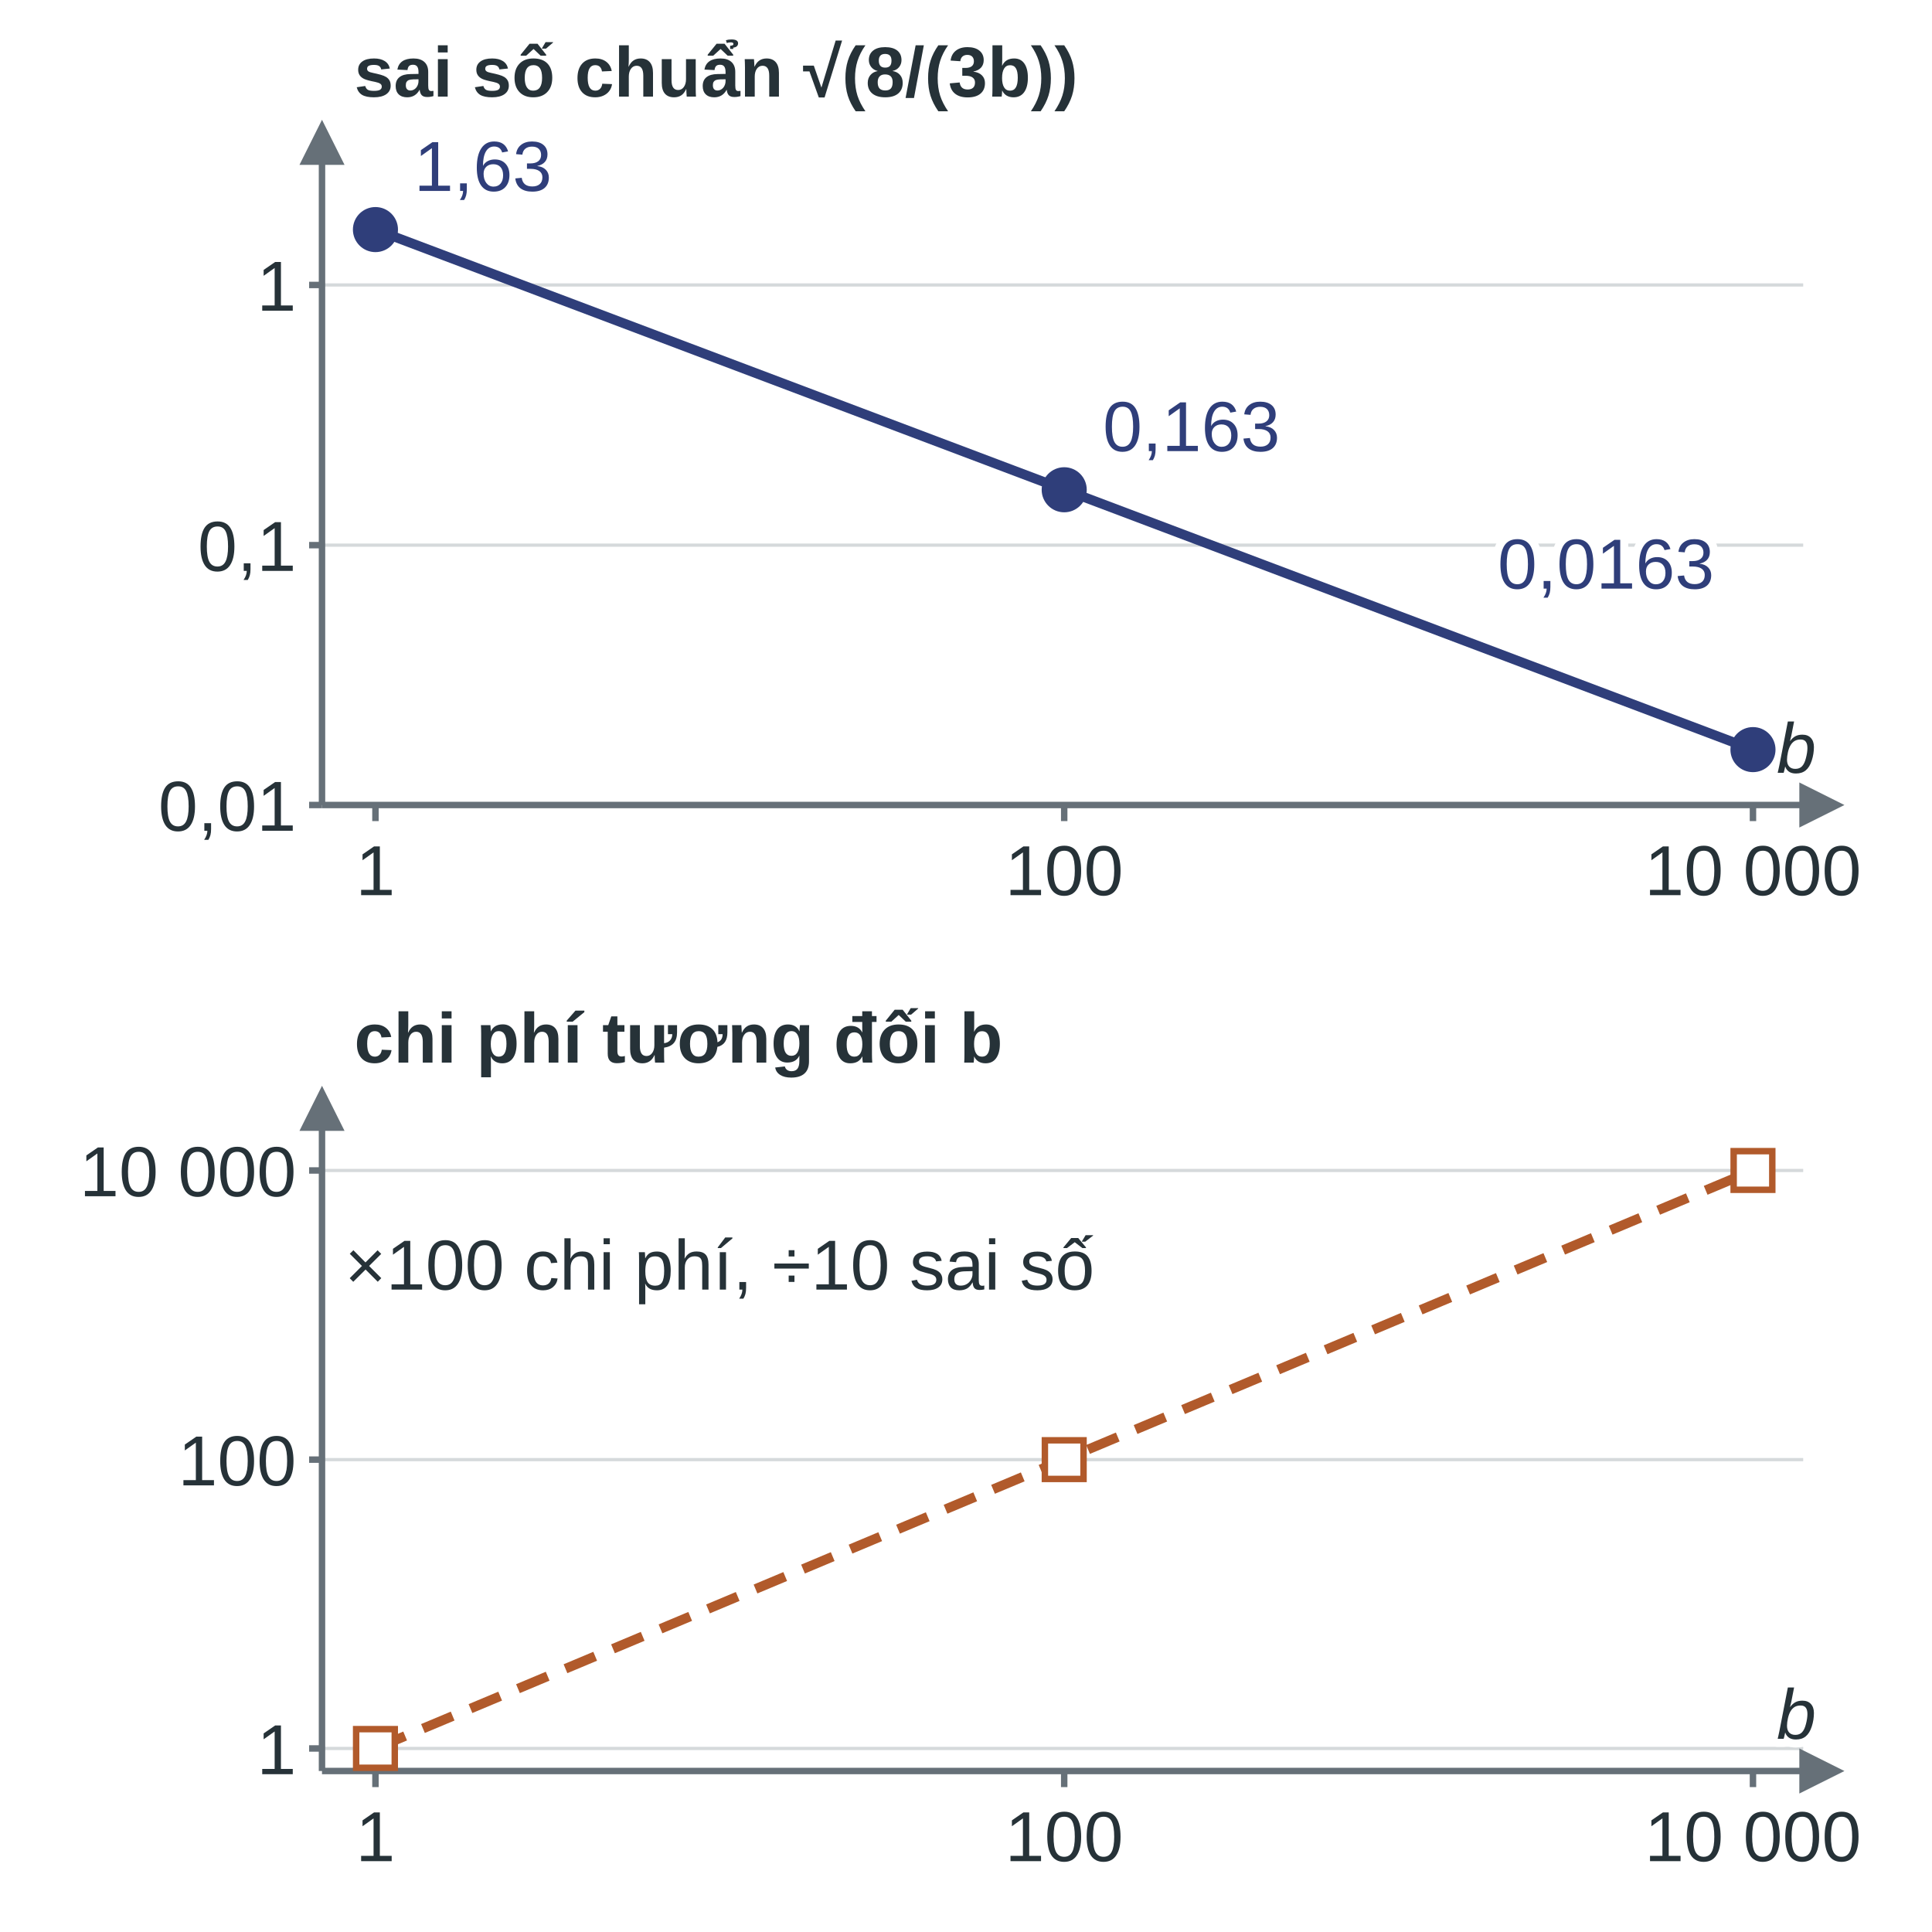
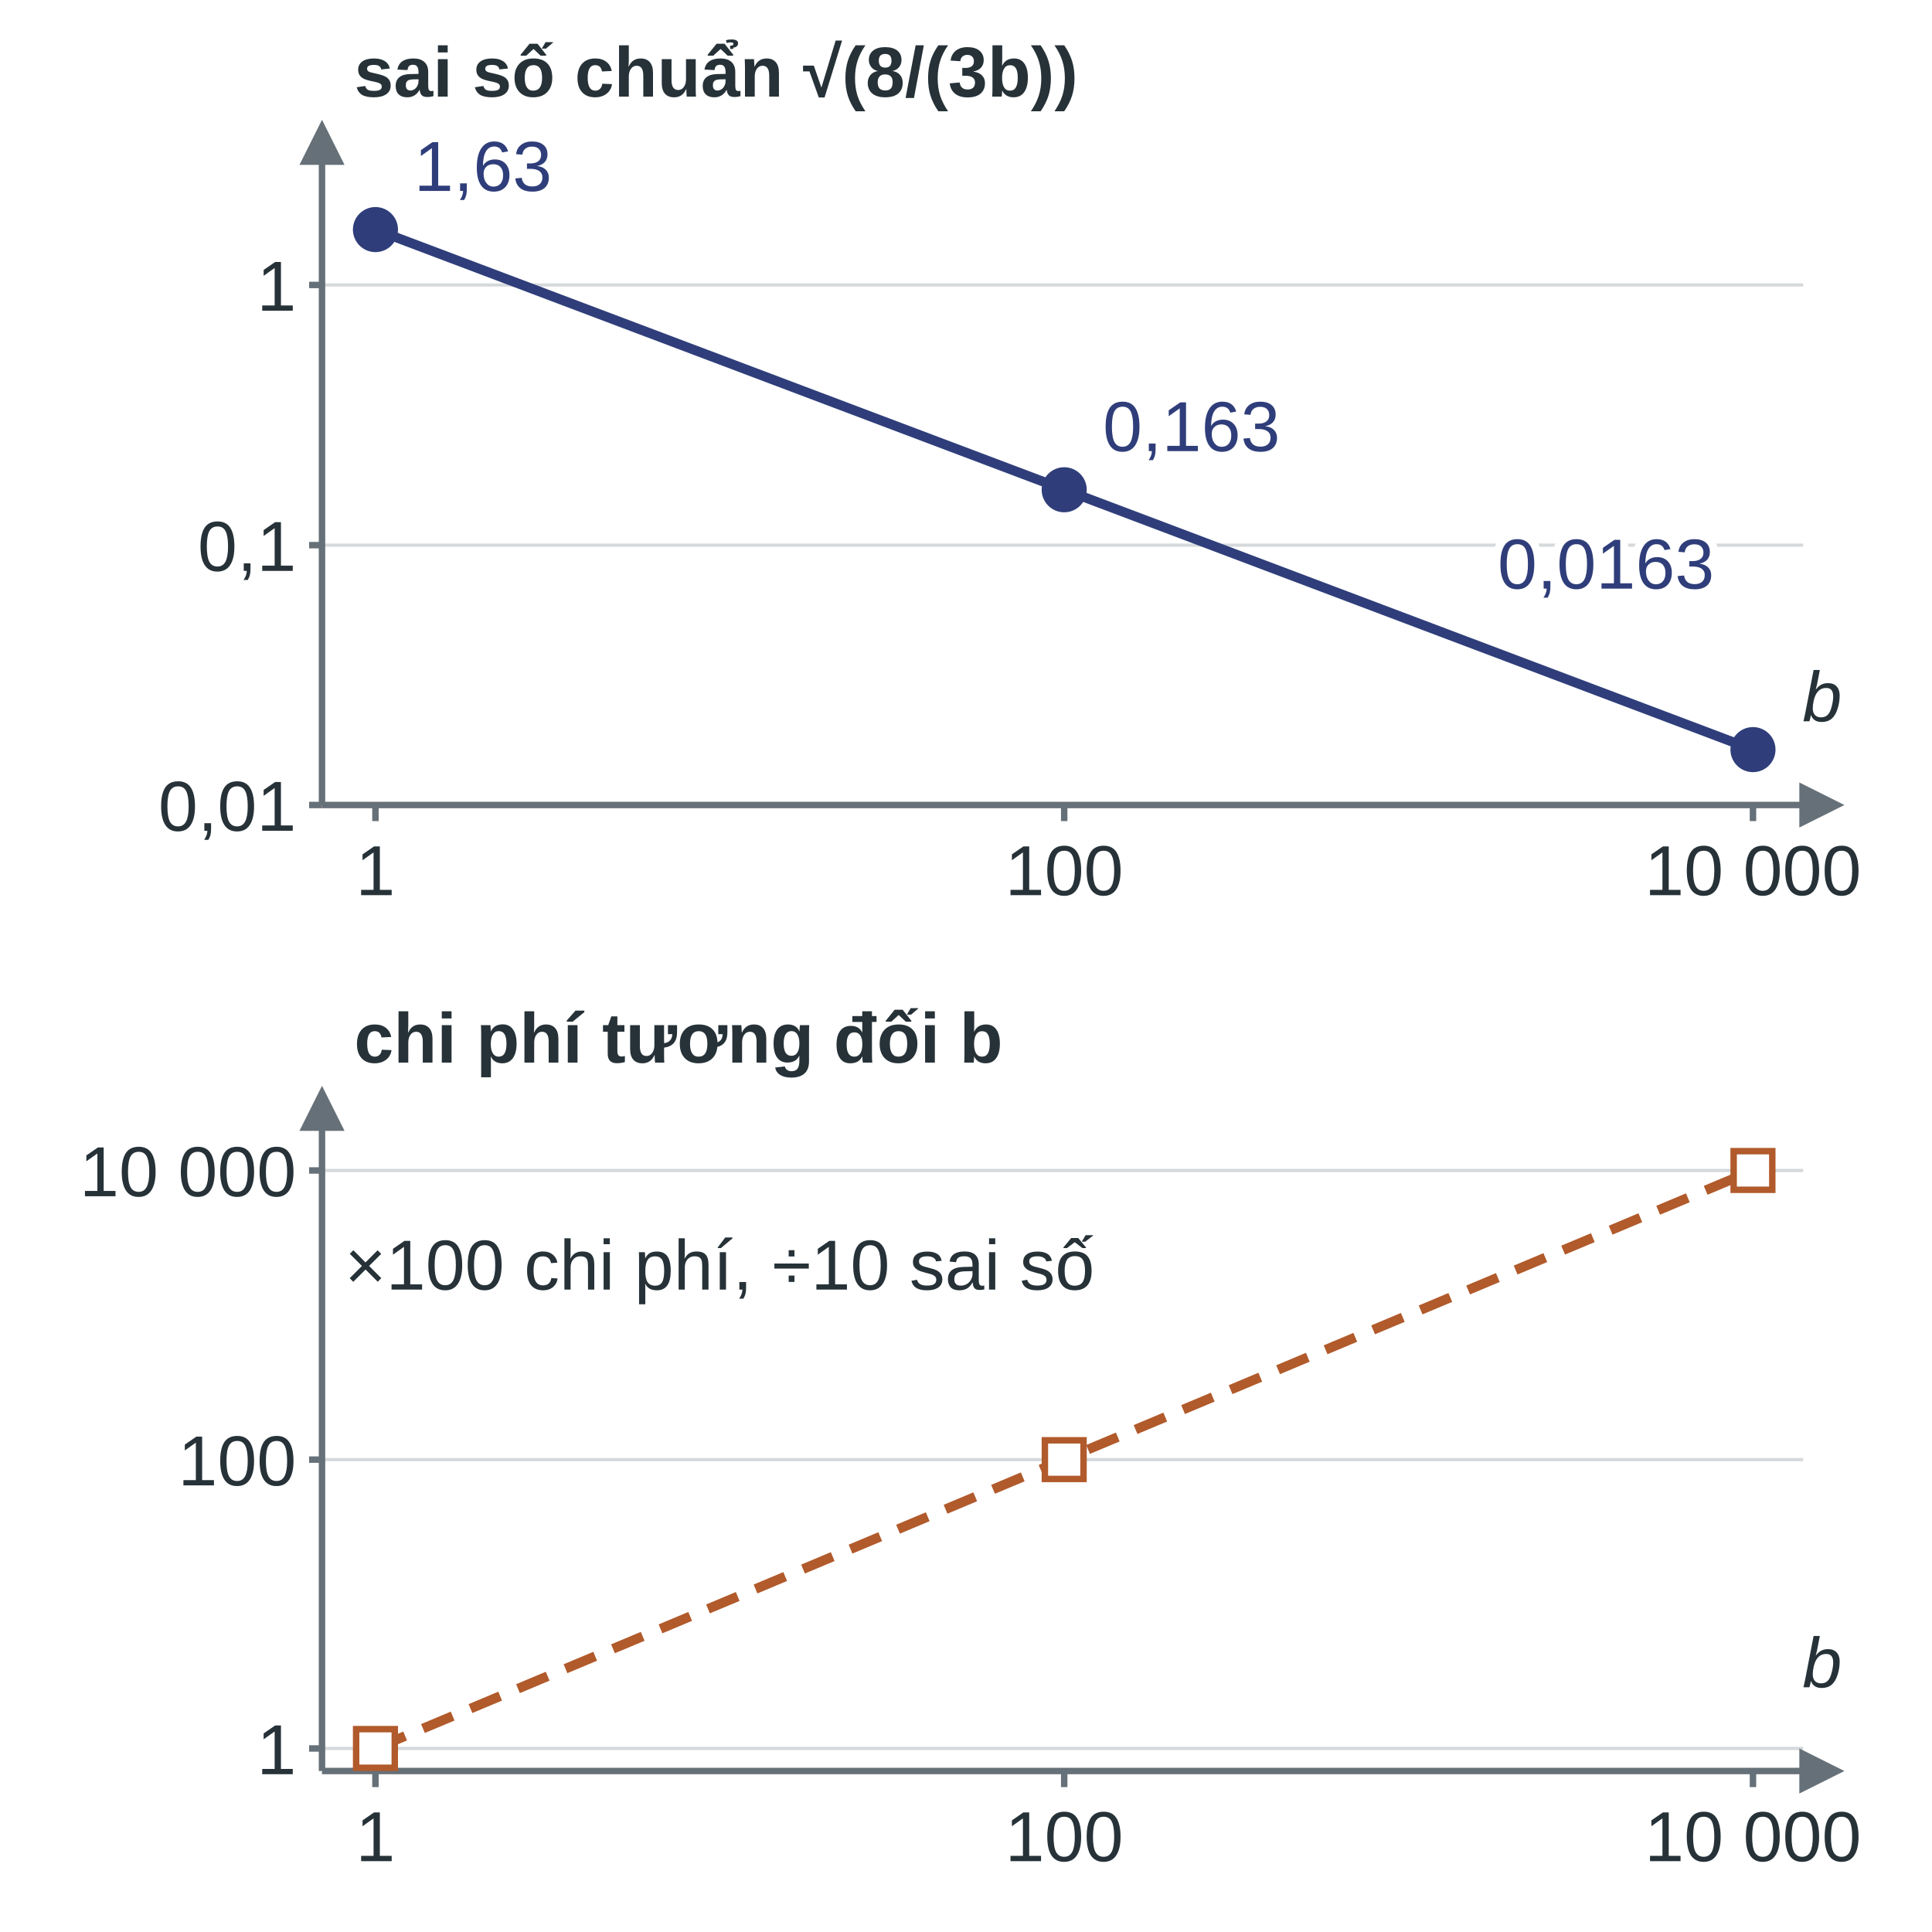
<svg xmlns="http://www.w3.org/2000/svg" width="600" height="600" viewBox="0 0 600 600" role="img" aria-labelledby="title desc">
  <defs>
    <marker id="arr" viewBox="0 0 10 10" refX="8" refY="5" markerWidth="7" markerHeight="7" orient="auto-start-reverse">
      <path d="M0 0L10 5L0 10Z" fill="context-stroke" />
    </marker>
  </defs>
  <rect width="100%" height="100%" fill="white" />
  <g font-family="Arial, sans-serif" font-size="22" fill="#263238">
    <line x1="100.0" y1="250.0" x2="560.0" y2="250.0" stroke="#d5d9db" stroke-width="1" />
    <line x1="96.0" y1="250.0" x2="100.0" y2="250.0" stroke="#667078" stroke-width="2" />
    <text x="92.0" y="258.0" fill="#263238" text-anchor="end" font-size="22">0,01</text>
    <line x1="100.0" y1="169.3" x2="560.0" y2="169.3" stroke="#d5d9db" stroke-width="1" />
    <line x1="96.0" y1="169.3" x2="100.0" y2="169.3" stroke="#667078" stroke-width="2" />
    <text x="92.0" y="177.3" fill="#263238" text-anchor="end" font-size="22">0,1</text>
    <line x1="100.0" y1="88.5" x2="560.0" y2="88.5" stroke="#d5d9db" stroke-width="1" />
    <line x1="96.0" y1="88.5" x2="100.0" y2="88.5" stroke="#667078" stroke-width="2" />
    <text x="92.0" y="96.5" fill="#263238" text-anchor="end" font-size="22">1</text>
    <line x1="100.0" y1="250.0" x2="570.0" y2="250.0" stroke="#667078" stroke-width="2" marker-end="url(#arr)" />
    <line x1="100.0" y1="250.0" x2="100.0" y2="40.0" stroke="#667078" stroke-width="2" marker-end="url(#arr)" />
    <line x1="116.6" y1="250.0" x2="116.6" y2="255.0" stroke="#667078" stroke-width="2" />
    <text x="116.6" y="278.0" fill="#263238" text-anchor="middle" font-size="22">1</text>
    <line x1="330.5" y1="250.0" x2="330.5" y2="255.0" stroke="#667078" stroke-width="2" />
    <text x="330.5" y="278.0" fill="#263238" text-anchor="middle" font-size="22">100</text>
    <line x1="544.4" y1="250.0" x2="544.4" y2="255.0" stroke="#667078" stroke-width="2" />
    <text x="544.4" y="278.0" fill="#263238" text-anchor="middle" font-size="22">10 000</text>
-     <text x="564.0" y="240.0" fill="#263238" text-anchor="end" font-size="22" font-style="italic" stroke="white" stroke-width="5" paint-order="stroke" stroke-linejoin="round">b</text>
+     <text x="572.0" y="224.0" fill="#263238" text-anchor="end" font-size="22" font-style="italic" stroke="white" stroke-width="5" paint-order="stroke" stroke-linejoin="round">b</text>
    <text x="110.0" y="30.0" fill="#263238" text-anchor="start" font-size="22" font-weight="bold" stroke="white" stroke-width="5" paint-order="stroke" stroke-linejoin="round">sai số chuẩn √(8/(3b))</text>
    <path d="M116.6 71.3 L544.4 232.8" fill="none" stroke="#2F3E7A" stroke-width="3" stroke-linejoin="round" />
    <circle cx="116.6" cy="71.3" r="6" fill="#2F3E7A" stroke="#2F3E7A" stroke-width="2" />
    <text x="128.6" y="59.3" fill="#2F3E7A" text-anchor="start" font-size="22" stroke="white" stroke-width="5" paint-order="stroke" stroke-linejoin="round">1,63</text>
    <circle cx="330.5" cy="152.1" r="6" fill="#2F3E7A" stroke="#2F3E7A" stroke-width="2" />
    <text x="342.5" y="140.1" fill="#2F3E7A" text-anchor="start" font-size="22" stroke="white" stroke-width="5" paint-order="stroke" stroke-linejoin="round">0,163</text>
    <circle cx="544.4" cy="232.8" r="6" fill="#2F3E7A" stroke="#2F3E7A" stroke-width="2" />
    <text x="532.4" y="182.8" fill="#2F3E7A" text-anchor="end" font-size="22" stroke="white" stroke-width="5" paint-order="stroke" stroke-linejoin="round">0,0163</text>
    <line x1="100.0" y1="543.0" x2="560.0" y2="543.0" stroke="#d5d9db" stroke-width="1" />
    <line x1="96.0" y1="543.0" x2="100.0" y2="543.0" stroke="#667078" stroke-width="2" />
    <text x="92.0" y="551.0" fill="#263238" text-anchor="end" font-size="22">1</text>
    <line x1="100.0" y1="453.3" x2="560.0" y2="453.3" stroke="#d5d9db" stroke-width="1" />
    <line x1="96.0" y1="453.3" x2="100.0" y2="453.3" stroke="#667078" stroke-width="2" />
    <text x="92.0" y="461.3" fill="#263238" text-anchor="end" font-size="22">100</text>
    <line x1="100.0" y1="363.5" x2="560.0" y2="363.5" stroke="#d5d9db" stroke-width="1" />
    <line x1="96.0" y1="363.5" x2="100.0" y2="363.5" stroke="#667078" stroke-width="2" />
    <text x="92.0" y="371.5" fill="#263238" text-anchor="end" font-size="22">10 000</text>
    <line x1="100.0" y1="550.0" x2="570.0" y2="550.0" stroke="#667078" stroke-width="2" marker-end="url(#arr)" />
    <line x1="100.0" y1="550.0" x2="100.0" y2="340.0" stroke="#667078" stroke-width="2" marker-end="url(#arr)" />
    <line x1="116.6" y1="550.0" x2="116.6" y2="555.0" stroke="#667078" stroke-width="2" />
    <text x="116.6" y="578.0" fill="#263238" text-anchor="middle" font-size="22">1</text>
    <line x1="330.5" y1="550.0" x2="330.5" y2="555.0" stroke="#667078" stroke-width="2" />
    <text x="330.5" y="578.0" fill="#263238" text-anchor="middle" font-size="22">100</text>
    <line x1="544.4" y1="550.0" x2="544.4" y2="555.0" stroke="#667078" stroke-width="2" />
    <text x="544.4" y="578.0" fill="#263238" text-anchor="middle" font-size="22">10 000</text>
-     <text x="564.0" y="540.0" fill="#263238" text-anchor="end" font-size="22" font-style="italic" stroke="white" stroke-width="5" paint-order="stroke" stroke-linejoin="round">b</text>
+     <text x="572.0" y="524.0" fill="#263238" text-anchor="end" font-size="22" font-style="italic" stroke="white" stroke-width="5" paint-order="stroke" stroke-linejoin="round">b</text>
    <text x="110.0" y="330.0" fill="#263238" text-anchor="start" font-size="22" font-weight="bold" stroke="white" stroke-width="5" paint-order="stroke" stroke-linejoin="round">chi phí tương đối b</text>
    <path d="M116.6 543.0 L544.4 363.5" fill="none" stroke="#B15A2B" stroke-width="3" stroke-dasharray="10 6" stroke-linejoin="round" />
    <rect x="110.6" y="537.0" width="12" height="12" fill="white" stroke="#B15A2B" stroke-width="2" />
    <rect x="324.5" y="447.3" width="12" height="12" fill="white" stroke="#B15A2B" stroke-width="2" />
    <rect x="538.4" y="357.5" width="12" height="12" fill="white" stroke="#B15A2B" stroke-width="2" />
    <text x="223.5" y="400.5" fill="#263238" text-anchor="middle" font-size="22" stroke="white" stroke-width="5" paint-order="stroke" stroke-linejoin="round">×100 chi phí, ÷10 sai số</text>
  </g>
</svg>
